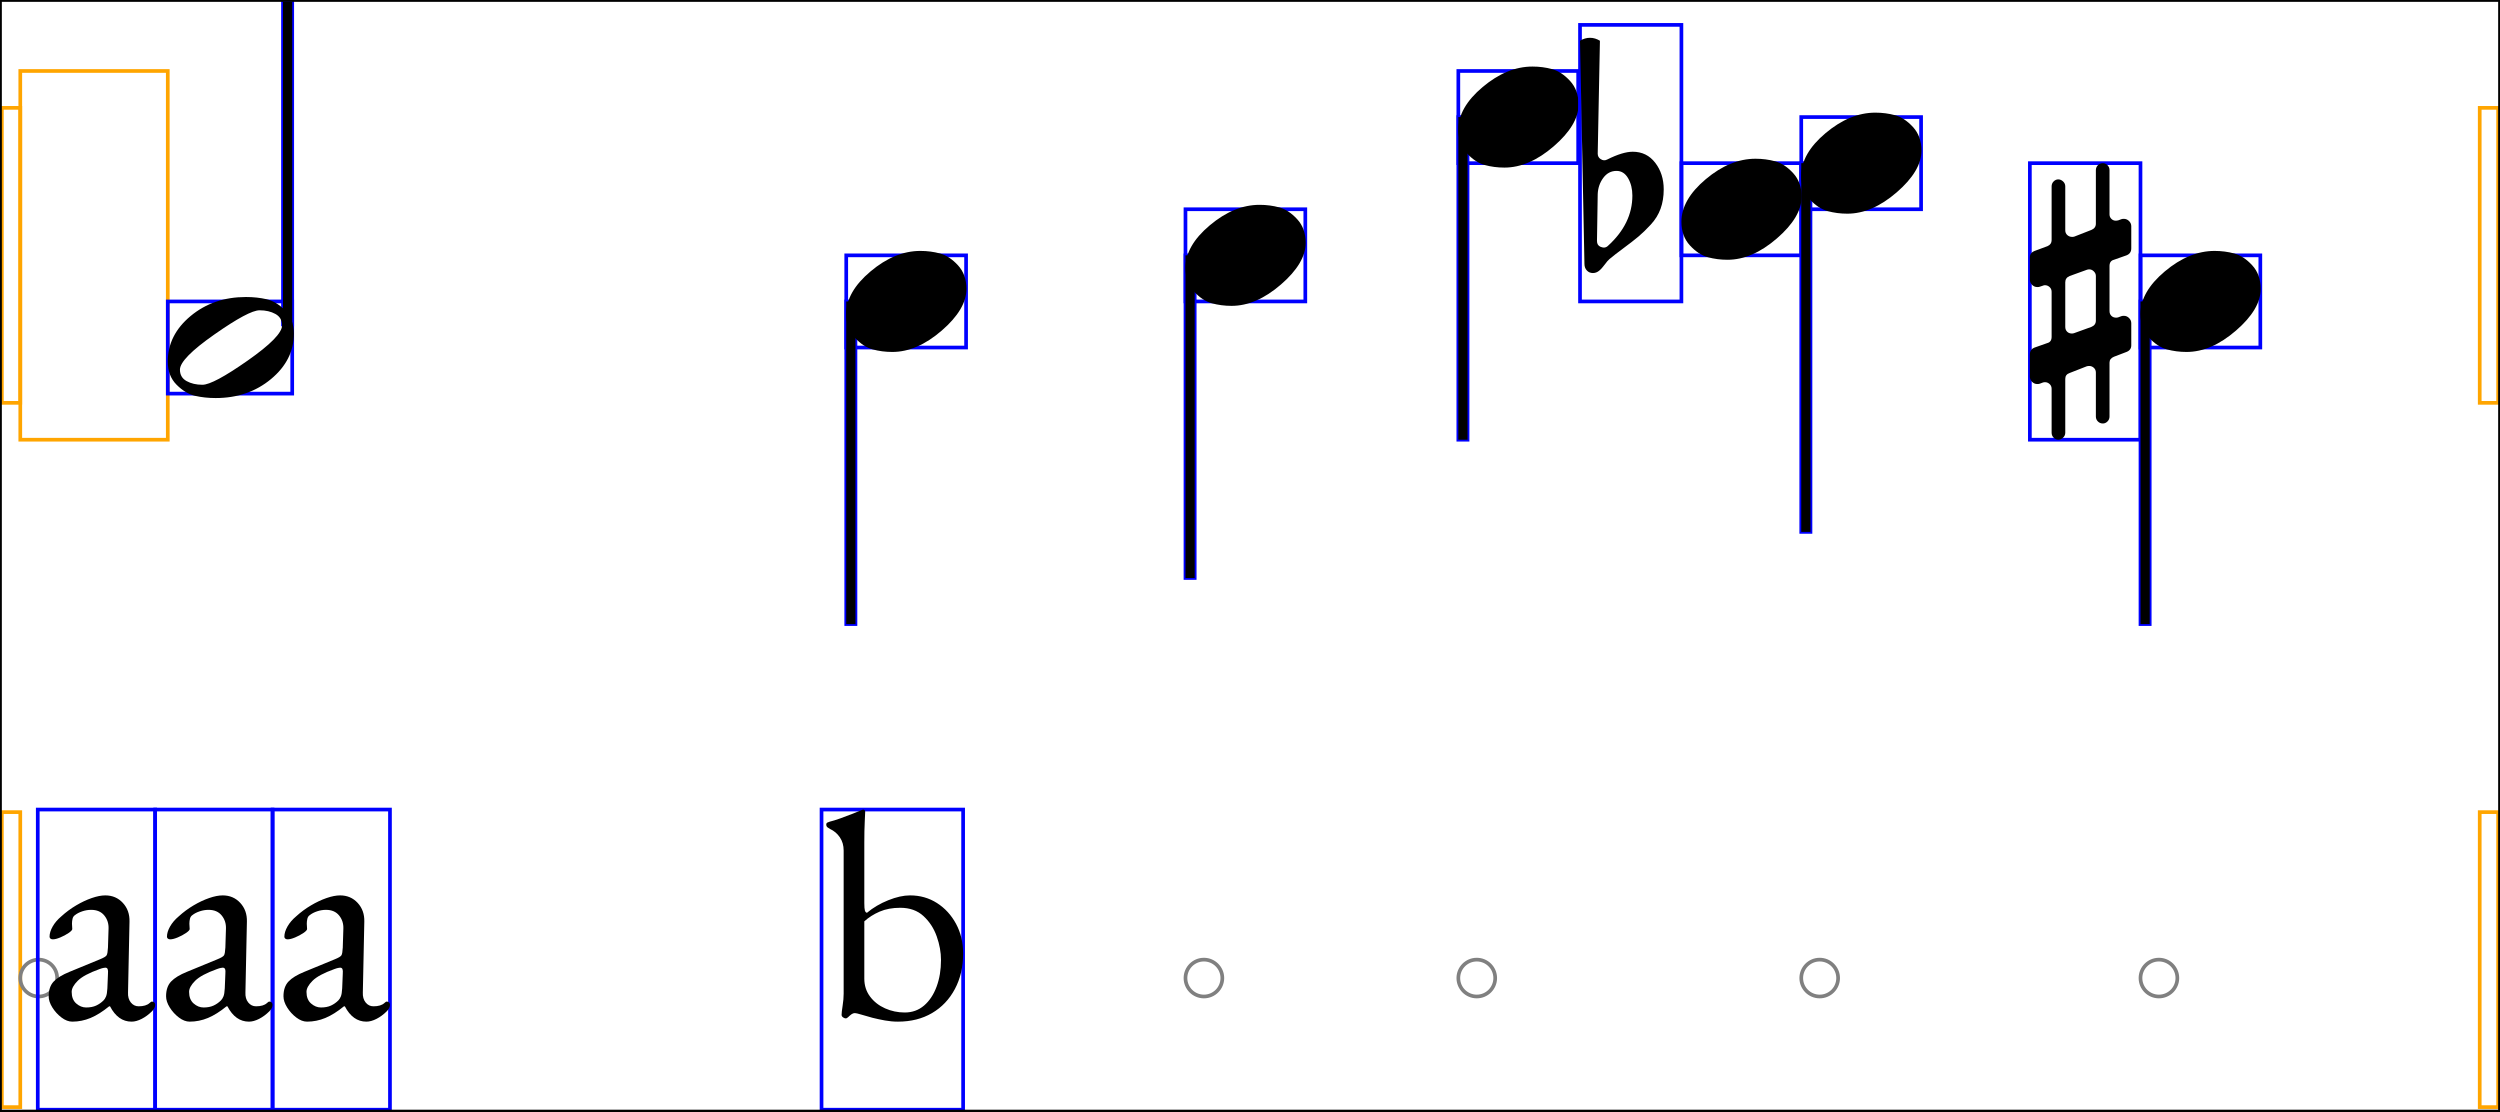
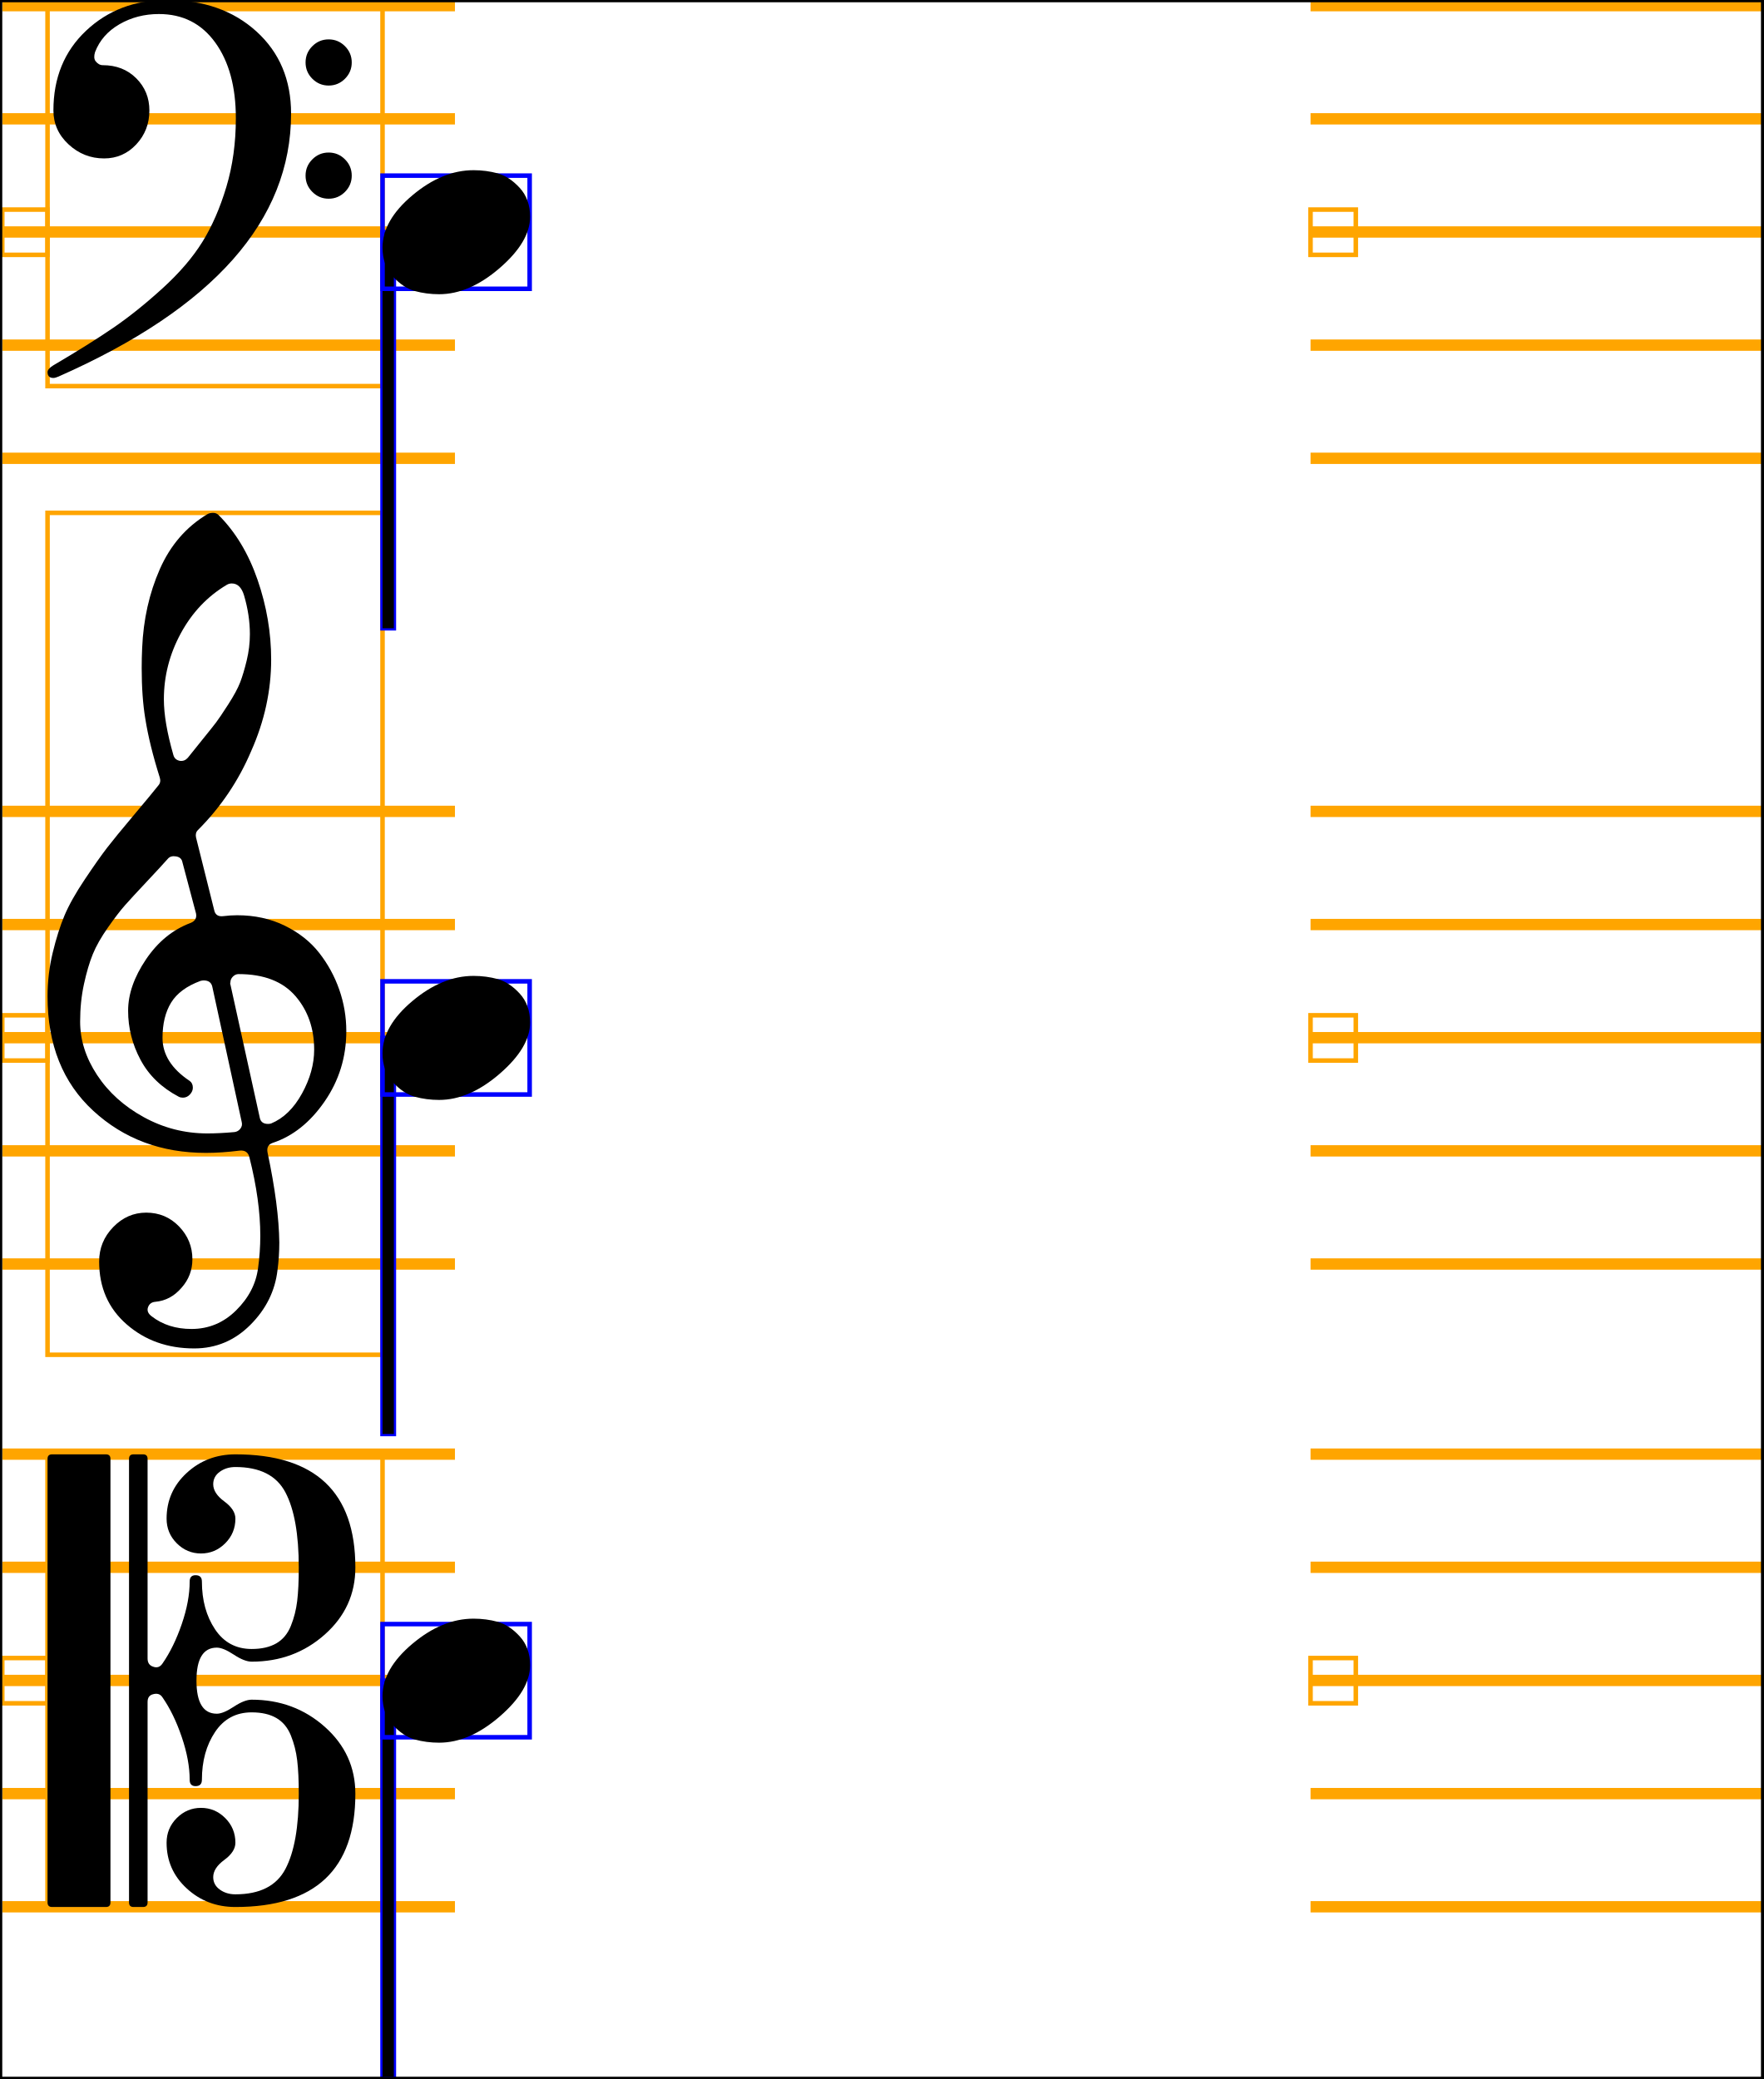
- <svg xmlns="http://www.w3.org/2000/svg" viewBox="0 0 678 301.45">
-   <rect x="0.5" y="29.25" width="5" height="80" stroke="orange" stroke-width="1" fill="none" />
-   <rect x="0.5" y="220.25" width="5" height="80" stroke="orange" stroke-width="1" fill="none" />
-   <rect x="5.5" y="19.25" width="40" height="100" stroke="orange" stroke-width="1" fill="none" />
-   <ellipse cx="10.5" cy="265.25" rx="5" ry="5" stroke="gray" stroke-width="1" fill="none" />
-   <rect x="76.75" y="0.5" width="2.5" height="87.5" stroke="blue" stroke-width="1" fill="none" />
-   <rect x="45.5" y="81.75" width="33.75" height="25" stroke="blue" stroke-width="1" fill="none" />
-   <rect x="76.75" y="0.5" width="2.5" height="87.5" fill="black" />
-   <path d="M 70.4 84.15 Q 67.5 84.15 58.15 90.7 Q 48.8 97.25 48.8 100.25 Q 48.8 102.35 50.6 103.35 Q 52.4 104.35 54.9 104.35 Q 57.8 104.35 67.15 97.8 Q 76.5 91.25 76.5 88.25 Q 76.5 86.15 74.7 85.15 Q 72.9 84.15 70.4 84.15 Z M 45.5 98.05 Q 45.5 90.85 51.7 85.7 Q 57.9 80.55 66.7 80.55 Q 69.7 80.55 72.3 81.15 Q 74.9 81.75 77.3 84.15 Q 79.7 86.55 79.7 90.45 Q 79.7 97.65 73.5 102.8 Q 67.3 107.95 58.5 107.95 Q 55.5 107.95 52.9 107.35 Q 50.3 106.75 47.9 104.35 Q 45.5 101.95 45.5 98.05 Z " fill="black" />
-   <rect x="10.24" y="219.55" width="31.84" height="81.4" stroke="blue" stroke-width="1" fill="none" />
-   <rect x="42.08" y="219.55" width="31.84" height="81.4" stroke="blue" stroke-width="1" fill="none" />
-   <rect x="73.92" y="219.55" width="31.84" height="81.4" stroke="blue" stroke-width="1" fill="none" />
-   <path d="M 19.6 277.07 Q 18.16 277.07 16.68 275.95 Q 15.2 274.83 14.2 273.23 Q 13.2 271.63 13.2 270.19 Q 13.2 267.63 14.56 266.19 Q 15.92 264.75 18.88 263.55 L 27.04 260.19 Q 28.64 259.55 28.92 259.07 Q 29.2 258.59 29.28 256.99 L 29.44 251.87 Q 29.52 249.79 28.28 248.27 Q 27.04 246.75 24.72 246.75 Q 23.52 246.75 22.32 247.15 Q 21.12 247.55 20.32 248.19 Q 19.84 248.51 19.68 249.15 Q 19.52 249.79 19.52 250.51 Q 19.52 250.83 19.56 251.23 Q 19.6 251.63 19.6 251.95 Q 19.6 252.35 18.6 253.03 Q 17.6 253.71 16.36 254.23 Q 15.12 254.75 14.32 254.75 Q 13.92 254.75 13.68 254.55 Q 13.44 254.35 13.44 254.03 Q 13.44 252.75 14.28 251.27 Q 15.12 249.79 16.64 248.51 Q 18.48 246.83 20.64 245.55 Q 22.8 244.27 24.88 243.55 Q 26.96 242.83 28.56 242.83 Q 31.44 242.83 33.32 244.87 Q 35.2 246.91 35.12 249.95 L 34.72 269.15 Q 34.64 270.83 35.48 271.87 Q 36.32 272.91 37.6 272.91 Q 39.6 272.91 40.56 272.03 Q 40.96 271.63 41.2 271.63 Q 41.6 271.63 41.84 271.87 Q 42.08 272.11 42.08 272.51 Q 42.08 273.39 41.2 274.27 Q 39.92 275.55 38.44 276.31 Q 36.96 277.07 35.68 277.07 Q 32 277.07 29.84 272.91 L 29.6 272.91 Q 26.96 275.07 24.56 276.07 Q 22.16 277.07 19.6 277.07 Z M 23.36 273.23 Q 24.96 273.23 26.08 272.71 Q 27.2 272.19 28.08 271.31 Q 28.48 270.91 28.76 270.23 Q 29.04 269.55 29.12 268.03 L 29.28 264.11 Q 29.36 263.23 29.2 262.83 Q 29.04 262.43 28.56 262.43 Q 28.4 262.43 28 262.51 Q 27.6 262.59 26.96 262.83 Q 22.72 264.35 21.08 265.99 Q 19.44 267.63 19.44 268.99 Q 19.44 271.07 20.68 272.15 Q 21.92 273.23 23.36 273.23 Z " fill="black" />
-   <path d="M 51.44 277.07 Q 50 277.07 48.52 275.95 Q 47.04 274.83 46.04 273.23 Q 45.04 271.63 45.04 270.19 Q 45.04 267.63 46.4 266.19 Q 47.76 264.75 50.72 263.55 L 58.88 260.19 Q 60.48 259.55 60.76 259.07 Q 61.04 258.59 61.12 256.99 L 61.28 251.87 Q 61.36 249.79 60.12 248.27 Q 58.88 246.75 56.56 246.75 Q 55.36 246.75 54.16 247.15 Q 52.96 247.55 52.16 248.19 Q 51.68 248.51 51.52 249.15 Q 51.36 249.79 51.36 250.51 Q 51.36 250.83 51.4 251.23 Q 51.44 251.63 51.44 251.95 Q 51.44 252.35 50.44 253.03 Q 49.44 253.71 48.2 254.23 Q 46.96 254.75 46.16 254.75 Q 45.76 254.75 45.52 254.55 Q 45.28 254.35 45.28 254.03 Q 45.28 252.75 46.12 251.27 Q 46.96 249.79 48.48 248.51 Q 50.32 246.83 52.48 245.55 Q 54.64 244.27 56.72 243.55 Q 58.8 242.83 60.4 242.83 Q 63.28 242.83 65.16 244.87 Q 67.04 246.91 66.96 249.95 L 66.56 269.15 Q 66.48 270.83 67.32 271.87 Q 68.16 272.91 69.44 272.91 Q 71.44 272.91 72.4 272.03 Q 72.8 271.63 73.04 271.63 Q 73.44 271.63 73.68 271.87 Q 73.92 272.11 73.92 272.51 Q 73.92 273.39 73.04 274.27 Q 71.76 275.55 70.28 276.31 Q 68.8 277.07 67.52 277.07 Q 63.84 277.07 61.68 272.91 L 61.44 272.91 Q 58.8 275.07 56.4 276.07 Q 54 277.07 51.44 277.07 Z M 55.2 273.23 Q 56.8 273.23 57.92 272.71 Q 59.04 272.19 59.92 271.31 Q 60.32 270.91 60.6 270.23 Q 60.88 269.55 60.96 268.03 L 61.12 264.11 Q 61.2 263.23 61.04 262.83 Q 60.88 262.43 60.4 262.43 Q 60.24 262.43 59.84 262.51 Q 59.44 262.59 58.8 262.83 Q 54.56 264.35 52.92 265.99 Q 51.28 267.63 51.28 268.99 Q 51.28 271.07 52.52 272.15 Q 53.76 273.23 55.2 273.23 Z " fill="black" />
-   <path d="M 83.28 277.07 Q 81.84 277.07 80.36 275.95 Q 78.88 274.83 77.88 273.23 Q 76.88 271.63 76.88 270.19 Q 76.88 267.63 78.24 266.19 Q 79.6 264.75 82.56 263.55 L 90.72 260.19 Q 92.32 259.55 92.6 259.07 Q 92.88 258.59 92.96 256.99 L 93.12 251.87 Q 93.2 249.79 91.96 248.27 Q 90.72 246.75 88.4 246.75 Q 87.2 246.75 86 247.15 Q 84.8 247.55 84 248.19 Q 83.52 248.51 83.36 249.15 Q 83.2 249.79 83.2 250.51 Q 83.2 250.83 83.24 251.23 Q 83.28 251.63 83.28 251.95 Q 83.28 252.35 82.28 253.03 Q 81.28 253.71 80.04 254.23 Q 78.8 254.75 78 254.75 Q 77.6 254.75 77.36 254.55 Q 77.12 254.35 77.12 254.03 Q 77.12 252.75 77.96 251.27 Q 78.8 249.79 80.32 248.51 Q 82.16 246.83 84.32 245.55 Q 86.48 244.27 88.56 243.55 Q 90.64 242.83 92.24 242.83 Q 95.12 242.83 97 244.87 Q 98.88 246.91 98.8 249.95 L 98.4 269.15 Q 98.32 270.83 99.16 271.87 Q 100 272.91 101.28 272.91 Q 103.28 272.91 104.24 272.03 Q 104.64 271.63 104.88 271.63 Q 105.28 271.63 105.52 271.87 Q 105.76 272.11 105.76 272.51 Q 105.76 273.39 104.88 274.27 Q 103.6 275.55 102.12 276.31 Q 100.64 277.07 99.36 277.07 Q 95.68 277.07 93.52 272.91 L 93.28 272.91 Q 90.64 275.07 88.24 276.07 Q 85.84 277.07 83.28 277.07 Z M 87.04 273.23 Q 88.64 273.23 89.76 272.71 Q 90.88 272.19 91.76 271.31 Q 92.16 270.91 92.44 270.23 Q 92.72 269.55 92.8 268.03 L 92.96 264.11 Q 93.04 263.23 92.88 262.83 Q 92.72 262.43 92.24 262.43 Q 92.08 262.43 91.68 262.51 Q 91.28 262.59 90.64 262.83 Q 86.4 264.35 84.76 265.99 Q 83.12 267.63 83.12 268.99 Q 83.12 271.07 84.36 272.15 Q 85.6 273.23 87.04 273.23 Z " fill="black" />
-   <rect x="229.5" y="81.75" width="2.5" height="87.5" stroke="blue" stroke-width="1" fill="none" />
-   <rect x="229.5" y="69.25" width="32.5" height="25" stroke="blue" stroke-width="1" fill="none" />
-   <rect x="229.5" y="81.75" width="2.5" height="87.5" fill="black" />
-   <path d="M 229.5 85.15 Q 229.5 79.15 236.1 73.6 Q 242.7 68.05 249.6 68.05 Q 252.4 68.05 254.95 68.75 Q 257.5 69.45 259.8 71.95 Q 262.1 74.45 262.1 78.35 Q 262.1 83.85 255.4 89.65 Q 248.7 95.45 242 95.45 Q 239.2 95.45 236.65 94.75 Q 234.1 94.05 231.8 91.55 Q 229.5 89.05 229.5 85.15 Z " fill="black" />
-   <rect x="222.8" y="219.55" width="38.4" height="81.4" stroke="blue" stroke-width="1" fill="none" />
-   <path d="M 243.52 277.07 Q 241.76 277.07 240 276.75 Q 238.24 276.43 236.64 276.03 Q 234.88 275.55 233.56 275.15 Q 232.24 274.75 231.84 274.75 Q 231.36 274.75 230.92 275.07 Q 230.48 275.39 230.08 275.79 Q 229.68 276.19 229.36 276.19 Q 229.04 276.19 228.64 275.91 Q 228.24 275.63 228.24 275.23 Q 228.24 274.51 228.52 272.75 Q 228.8 270.99 228.8 269.47 L 228.8 230.67 Q 228.8 228.59 227.76 227.07 Q 226.72 225.55 225.12 224.83 Q 224.8 224.67 224.44 224.39 Q 224.08 224.11 224.08 223.63 Q 224.08 223.23 224.4 223.07 Q 224.72 222.91 225.04 222.83 Q 226.08 222.59 227.88 221.95 Q 229.68 221.31 231.28 220.67 Q 232.88 220.03 233.44 219.79 Q 233.92 219.55 234.16 219.55 Q 234.32 219.55 234.48 219.71 Q 234.64 219.87 234.64 220.11 Q 234.64 220.43 234.52 222.79 Q 234.4 225.15 234.4 228.51 L 234.4 244.91 Q 234.4 246.43 234.56 246.95 Q 234.72 247.47 235.12 247.55 Q 237.6 245.47 240.88 244.15 Q 244.16 242.83 246.8 242.83 Q 250.88 242.83 254.12 244.91 Q 257.36 246.99 259.28 250.55 Q 261.2 254.11 261.2 258.59 Q 261.2 264.03 258.96 268.23 Q 256.72 272.43 252.76 274.75 Q 248.8 277.07 243.52 277.07 Z M 245.36 274.59 Q 248.4 274.59 250.6 272.71 Q 252.8 270.83 254 267.59 Q 255.2 264.35 255.2 260.35 Q 255.2 257.23 254.04 253.95 Q 252.88 250.67 250.44 248.43 Q 248 246.19 244.16 246.19 Q 240.96 246.19 238.56 247.23 Q 236.16 248.27 234.4 249.87 L 234.4 265.39 Q 234.4 268.19 235.96 270.27 Q 237.52 272.35 240.04 273.47 Q 242.56 274.59 245.36 274.59 Z " fill="black" />
-   <rect x="321.5" y="69.25" width="2.5" height="87.5" stroke="blue" stroke-width="1" fill="none" />
-   <rect x="321.5" y="56.75" width="32.5" height="25" stroke="blue" stroke-width="1" fill="none" />
-   <rect x="321.5" y="69.25" width="2.5" height="87.5" fill="black" />
-   <path d="M 321.5 72.65 Q 321.5 66.65 328.1 61.1 Q 334.7 55.55 341.6 55.55 Q 344.4 55.55 346.95 56.25 Q 349.5 56.95 351.8 59.45 Q 354.1 61.95 354.1 65.85 Q 354.1 71.35 347.4 77.15 Q 340.7 82.95 334 82.95 Q 331.2 82.95 328.65 82.25 Q 326.1 81.55 323.8 79.05 Q 321.5 76.55 321.5 72.65 Z " fill="black" />
-   <ellipse cx="326.5" cy="265.25" rx="5" ry="5" stroke="gray" stroke-width="1" fill="none" />
-   <rect x="395.5" y="31.75" width="2.5" height="87.5" stroke="blue" stroke-width="1" fill="none" />
-   <rect x="395.5" y="19.25" width="32.5" height="25" stroke="blue" stroke-width="1" fill="none" />
-   <rect x="395.5" y="31.75" width="2.5" height="87.5" fill="black" />
-   <path d="M 395.5 35.15 Q 395.5 29.15 402.1 23.6 Q 408.7 18.05 415.6 18.05 Q 418.4 18.05 420.95 18.75 Q 423.5 19.45 425.8 21.95 Q 428.1 24.45 428.1 28.35 Q 428.1 33.85 421.4 39.65 Q 414.7 45.45 408 45.45 Q 405.2 45.45 402.65 44.75 Q 400.1 44.05 397.8 41.55 Q 395.5 39.05 395.5 35.15 Z " fill="black" />
-   <ellipse cx="400.5" cy="265.25" rx="5" ry="5" stroke="gray" stroke-width="1" fill="none" />
-   <rect x="488.5" y="44.25" width="2.5" height="100" stroke="blue" stroke-width="1" fill="none" />
-   <rect x="488.5" y="31.75" width="32.5" height="25" stroke="blue" stroke-width="1" fill="none" />
-   <rect x="456" y="44.25" width="32.5" height="25" stroke="blue" stroke-width="1" fill="none" />
-   <rect x="428.5" y="6.75" width="27.5" height="75" stroke="blue" stroke-width="1" fill="none" />
-   <rect x="488.5" y="44.25" width="2.5" height="100" fill="black" />
-   <path d="M 488.5 47.65 Q 488.5 41.65 495.1 36.1 Q 501.7 30.55 508.6 30.55 Q 511.4 30.55 513.95 31.25 Q 516.5 31.95 518.8 34.45 Q 521.1 36.95 521.1 40.85 Q 521.1 46.35 514.4 52.15 Q 507.7 57.95 501 57.95 Q 498.2 57.95 495.65 57.25 Q 493.1 56.55 490.8 54.05 Q 488.5 51.55 488.5 47.65 Z " fill="black" />
-   <path d="M 456 60.15 Q 456 54.15 462.6 48.6 Q 469.2 43.05 476.1 43.05 Q 478.9 43.05 481.45 43.75 Q 484 44.45 486.3 46.95 Q 488.6 49.45 488.6 53.35 Q 488.6 58.85 481.9 64.65 Q 475.2 70.45 468.5 70.45 Q 465.7 70.45 463.15 69.75 Q 460.6 69.05 458.3 66.55 Q 456 64.05 456 60.15 Z " fill="black" />
-   <path d="M 433.1 65.35 Q 433.1 66.55 434.1 66.95 Q 435.3 67.45 436.1 66.65 Q 442.7 60.65 442.7 53.05 Q 442.7 50.35 441.55 48.35 Q 440.4 46.35 438.4 46.35 Q 436.2 46.35 434.8 48.25 Q 433.4 50.15 433.3 52.65 L 433.1 65.35 Z M 435.9 43.25 Q 440.1 41.15 442.8 41.15 Q 446.6 41.15 448.9 44.15 Q 451.2 47.15 451.2 51.35 Q 451.2 54.25 450.35 56.6 Q 449.5 58.95 447.7 60.9 Q 445.9 62.85 444.35 64.15 Q 442.8 65.45 440.3 67.3 Q 437.8 69.15 436.5 70.25 Q 436 70.65 435.2 71.75 Q 434.4 72.85 433.65 73.45 Q 432.9 74.05 432 74.05 Q 431 74.05 430.35 73.35 Q 429.7 72.65 429.7 71.55 L 428.5 11.05 Q 429.8 10.25 431.2 10.25 Q 432.6 10.25 433.9 11.05 L 433.3 41.65 Q 433.3 42.65 434.1 43.15 Q 435 43.75 435.9 43.25 Z " fill="black" />
-   <ellipse cx="493.5" cy="265.25" rx="5" ry="5" stroke="gray" stroke-width="1" fill="none" />
-   <rect x="580.5" y="81.75" width="2.5" height="87.5" stroke="blue" stroke-width="1" fill="none" />
-   <rect x="580.5" y="69.25" width="32.5" height="25" stroke="blue" stroke-width="1" fill="none" />
-   <rect x="550.5" y="44.25" width="30" height="75" stroke="blue" stroke-width="1" fill="none" />
-   <rect x="580.5" y="81.75" width="2.5" height="87.5" fill="black" />
-   <path d="M 580.5 85.15 Q 580.5 79.15 587.1 73.6 Q 593.7 68.05 600.6 68.05 Q 603.4 68.05 605.95 68.75 Q 608.5 69.45 610.8 71.95 Q 613.1 74.45 613.1 78.35 Q 613.1 83.85 606.4 89.65 Q 599.7 95.45 593 95.45 Q 590.2 95.45 587.65 94.75 Q 585.1 94.05 582.8 91.55 Q 580.5 89.05 580.5 85.15 Z " fill="black" />
-   <path d="M 572.1 72.15 L 572.1 84.35 Q 572.1 85.15 572.6 85.65 Q 573.1 86.15 573.9 86.15 Q 574.2 86.15 574.5 86.05 L 575.3 85.75 Q 575.6 85.65 576 85.65 Q 576.8 85.65 577.4 86.25 Q 578 86.85 578 87.65 L 578 93.65 Q 578 94.95 576.7 95.45 L 573.3 96.75 Q 572.1 97.25 572.1 98.35 L 572.1 112.95 Q 572.1 113.75 571.55 114.3 Q 571 114.85 570.3 114.85 Q 569.5 114.85 568.95 114.3 Q 568.4 113.75 568.4 112.95 L 568.4 101.05 Q 568.4 100.25 567.85 99.75 Q 567.3 99.25 566.6 99.25 Q 566.2 99.25 565.9 99.35 L 561.3 101.15 Q 560.1 101.55 560.1 102.75 L 560.1 117.35 Q 560.1 118.15 559.5 118.7 Q 558.9 119.25 558.2 119.25 Q 557.5 119.25 556.95 118.7 Q 556.4 118.15 556.4 117.35 L 556.4 105.45 Q 556.4 104.65 555.85 104.15 Q 555.3 103.65 554.6 103.65 Q 554.3 103.65 554 103.75 L 553.2 104.05 Q 553 104.15 552.5 104.15 Q 551.7 104.15 551.1 103.55 Q 550.5 102.95 550.5 102.15 L 550.5 96.15 Q 550.5 94.75 551.8 94.25 L 555.2 93.05 Q 556.4 92.75 556.4 91.35 L 556.4 79.15 Q 556.4 78.35 555.85 77.85 Q 555.3 77.35 554.6 77.35 Q 554.3 77.35 554.1 77.45 L 553.2 77.75 Q 553 77.85 552.5 77.85 Q 551.7 77.85 551.1 77.25 Q 550.5 76.65 550.5 75.85 L 550.5 69.85 Q 550.5 68.55 551.8 68.05 L 555.3 66.75 Q 556.4 66.25 556.4 65.15 L 556.4 50.55 Q 556.4 49.75 556.95 49.2 Q 557.5 48.65 558.2 48.65 Q 558.9 48.65 559.5 49.2 Q 560.1 49.75 560.1 50.55 L 560.1 62.45 Q 560.1 63.25 560.65 63.75 Q 561.2 64.25 562 64.25 Q 562.3 64.25 562.6 64.15 L 567.2 62.35 Q 568.4 61.85 568.4 60.65 L 568.4 46.15 Q 568.4 45.35 568.95 44.8 Q 569.5 44.25 570.3 44.25 Q 571 44.25 571.55 44.8 Q 572.1 45.35 572.1 46.15 L 572.1 58.15 Q 572.1 58.85 572.6 59.35 Q 573.1 59.85 573.8 59.85 Q 574.1 59.85 574.5 59.75 L 575.3 59.45 Q 575.5 59.35 576 59.35 Q 576.8 59.35 577.4 59.95 Q 578 60.55 578 61.35 L 578 67.35 Q 578 68.75 576.7 69.25 L 573.3 70.45 Q 572.1 70.75 572.1 72.15 Z M 568.4 86.95 L 568.4 74.85 Q 568.4 74.15 567.85 73.6 Q 567.3 73.05 566.6 73.05 Q 566.3 73.05 566 73.15 L 561.3 74.85 Q 560.1 75.35 560.1 76.55 L 560.1 88.65 Q 560.1 89.45 560.6 89.95 Q 561.1 90.45 561.9 90.45 Q 562.2 90.45 562.5 90.35 L 567.2 88.65 Q 568.4 88.15 568.4 86.95 Z " fill="black" />
-   <ellipse cx="585.5" cy="265.25" rx="5" ry="5" stroke="gray" stroke-width="1" fill="none" />
-   <rect x="672.5" y="29.25" width="5" height="80" stroke="orange" stroke-width="1" fill="none" />
-   <rect x="672.5" y="220.25" width="5" height="80" stroke="orange" stroke-width="1" fill="none" />
-   <rect x="0" y="0" width="678" height="301.45" stroke="black" stroke-width="1" fill="none" />
+ <svg xmlns="http://www.w3.org/2000/svg" viewBox="0 0 389.5 459.3">
+   <rect x="0.5" y="46.3" width="10" height="10" stroke="orange" stroke-width="1" fill="none" />
+   <path d="M 0.5 102.5 L 0.5 100 L 100.5 100 L 100.5 102.5 L 0.5 102.5 Z M 0.5 77.5 L 0.5 75 L 100.5 75 L 100.5 77.5 L 0.5 77.5 Z M 0.5 52.5 L 0.5 50 L 100.5 50 L 100.5 52.5 L 0.5 52.5 Z M 0.5 27.5 L 0.5 25 L 100.5 25 L 100.5 27.5 L 0.5 27.5 Z M 0.5 2.5 L 0.5 0 L 100.5 0 L 100.5 2.5 L 0.5 2.5 Z " fill="orange" />
+   <rect x="0.5" y="224.3" width="10" height="10" stroke="orange" stroke-width="1" fill="none" />
+   <path d="M 0.5 280.5 L 0.5 278 L 100.5 278 L 100.5 280.5 L 0.5 280.5 Z M 0.5 255.5 L 0.5 253 L 100.5 253 L 100.5 255.5 L 0.5 255.5 Z M 0.5 230.5 L 0.5 228 L 100.5 228 L 100.5 230.5 L 0.5 230.5 Z M 0.5 205.5 L 0.5 203 L 100.5 203 L 100.5 205.5 L 0.5 205.5 Z M 0.5 180.5 L 0.5 178 L 100.5 178 L 100.5 180.5 L 0.5 180.5 Z " fill="orange" />
+   <rect x="0.5" y="366.3" width="10" height="10" stroke="orange" stroke-width="1" fill="none" />
+   <path d="M 0.5 422.5 L 0.5 420 L 100.5 420 L 100.5 422.5 L 0.5 422.5 Z M 0.5 397.5 L 0.5 395 L 100.5 395 L 100.5 397.5 L 0.5 397.5 Z M 0.5 372.5 L 0.5 370 L 100.5 370 L 100.5 372.5 L 0.5 372.5 Z M 0.5 347.5 L 0.5 345 L 100.5 345 L 100.5 347.5 L 0.5 347.5 Z M 0.5 322.5 L 0.5 320 L 100.5 320 L 100.5 322.5 L 0.5 322.5 Z " fill="orange" />
+   <rect x="10.5" y="1.3" width="74" height="84" stroke="orange" stroke-width="1" fill="none" />
+   <path d="M 67.5 38.8 Q 67.5 36.7 69 35.2 Q 70.5 33.7 72.6 33.7 Q 74.7 33.7 76.2 35.2 Q 77.7 36.7 77.7 38.8 Q 77.7 40.9 76.2 42.4 Q 74.7 43.9 72.6 43.9 Q 70.5 43.9 69 42.4 Q 67.5 40.9 67.5 38.8 Z M 67.5 13.8 Q 67.5 11.7 69 10.2 Q 70.5 8.7 72.6 8.7 Q 74.7 8.7 76.2 10.2 Q 77.7 11.7 77.7 13.8 Q 77.7 15.9 76.2 17.4 Q 74.7 18.9 72.6 18.9 Q 70.5 18.9 69 17.4 Q 67.5 15.9 67.5 13.8 Z M 22.7 14.4 Q 27.2 14.4 30.1 17.3 Q 33 20.2 33 24.4 Q 33 28.8 30.1 31.9 Q 27.2 35 23 35 Q 18.5 35 15.15 31.9 Q 11.8 28.8 11.8 24.4 Q 11.8 13.6 19 6.8 Q 26.2 0 36.9 0 Q 49 0 56.65 6.95 Q 64.3 13.9 64.3 25.1 Q 64.3 60.5 12.9 83.2 Q 12.2 83.5 11.8 83.5 Q 10.5 83.5 10.5 82.2 Q 10.5 81.5 11.8 80.7 Q 19.8 76 25.05 72.4 Q 30.3 68.8 35.9 63.7 Q 41.5 58.6 44.7 53.45 Q 47.9 48.3 50 41.3 Q 52.1 34.3 52.1 26.1 Q 52.1 15.7 47.55 9.4 Q 43 3.1 35.1 3.1 Q 30.3 3.1 26.4 5.35 Q 22.5 7.6 21 11.5 Q 20.6 12.8 21.1 13.5 Q 21.8 14.4 22.7 14.4 Z " fill="black" />
+   <rect x="10.5" y="113.3" width="74" height="186" stroke="orange" stroke-width="1" fill="none" />
+   <path d="M 35.3 171.8 Q 33 164.5 32.1 158.8 Q 31.3 154 31.3 147.6 Q 31.3 145.4 31.4 143.2 Q 31.8 133.7 35.3 125.75 Q 38.8 117.8 45.8 113.6 Q 46.3 113.3 47.1 113.3 Q 47.8 113.3 48.3 113.8 Q 53.9 119.4 56.9 128.1 Q 59.9 136.8 59.9 145.7 Q 59.9 156 55.5 165.9 Q 51.3 175.8 43.7 183.4 Q 43.1 184 43.3 185 L 47.3 201 Q 47.6 202.6 49.3 202.4 Q 50.9 202.2 52.4 202.2 Q 58.2 202.2 62.9 204.5 Q 67.6 206.8 70.5 210.5 Q 73.4 214.2 74.95 218.65 Q 76.5 223.1 76.5 227.8 Q 76.5 236.4 71.7 243.35 Q 66.9 250.3 60.2 252.5 Q 58.8 253 59.1 254.6 Q 61.6 266.4 61.7 274.5 Q 61.7 277.6 61.3 280.6 Q 60.5 287.5 55.3 292.7 Q 50.1 297.9 42.9 297.9 Q 34.1 297.9 28 292.6 Q 21.9 287.3 21.9 278.7 Q 21.9 274.3 25 271.1 Q 28.1 267.9 32.3 267.9 Q 36.6 267.9 39.55 270.95 Q 42.5 274 42.5 278.2 Q 42.5 281.8 40.1 284.5 Q 37.7 287.3 34.3 287.6 Q 33.1 287.7 32.7 288.8 Q 32.3 289.9 33.5 290.8 Q 37.1 293.6 42.3 293.6 Q 48 293.6 52.15 289.5 Q 56.3 285.4 57 280.2 Q 57.5 276.6 57.5 273 Q 57.5 265.2 55.1 255.7 Q 54.7 254 52.9 254.2 Q 48.9 254.7 45.5 254.7 Q 30.7 254.7 20.6 245.4 Q 10.5 236.1 10.5 220.1 Q 10.5 215.2 11.65 210.45 Q 12.8 205.7 14.25 202.25 Q 15.7 198.8 18.75 194.25 Q 21.8 189.7 23.65 187.3 Q 25.5 184.9 29.5 180.15 Q 33.5 175.4 35 173.5 Q 35.6 172.8 35.3 171.8 Z M 50.9 217.5 L 57.4 247 Q 57.7 248.3 59.2 248.3 Q 59.6 248.3 59.9 248.2 Q 64 246.5 66.7 241.6 Q 69.4 236.7 69.4 231.9 Q 69.4 224.9 65.3 220.1 Q 61.1 215.2 52.7 215.2 Q 52 215.2 51.45 215.75 Q 50.9 216.3 50.9 217 Q 50.8 217.3 50.9 217.5 Z M 37.1 189.7 Q 35.5 191.5 32.35 194.85 Q 29.2 198.2 27.65 199.95 Q 26.1 201.7 23.85 204.9 Q 21.6 208.1 20.5 210.8 Q 19.4 213.5 18.55 217.4 Q 17.7 221.3 17.7 225.7 Q 17.7 231.8 21.45 237.5 Q 25.2 243.2 31.75 246.8 Q 38.3 250.4 45.8 250.4 Q 48.5 250.4 51.8 250.1 Q 52.6 250 53.1 249.35 Q 53.6 248.7 53.4 247.9 L 46.9 218 Q 46.6 216.6 45 216.6 Q 44.7 216.6 44.3 216.7 Q 39.7 218.4 37.8 221.5 Q 35.9 224.6 35.9 229.3 Q 35.9 234.8 41.9 238.8 Q 42.6 239.3 42.6 240.3 Q 42.6 241.1 41.95 241.8 Q 41.3 242.5 40.4 242.5 Q 39.9 242.5 39.5 242.3 Q 33.8 239.3 31.05 234.15 Q 28.3 229 28.3 223.3 Q 28.3 217.8 32.25 211.95 Q 36.2 206.1 42.1 203.9 Q 43.6 203.3 43.3 201.8 L 40.3 190.5 Q 40.1 189.4 38.9 189.2 Q 37.7 189 37.1 189.7 Z M 53.9 131.5 Q 53.1 128.9 51.2 128.9 Q 50.6 128.9 50.1 129.2 Q 43.7 133 39.95 139.9 Q 36.2 146.8 36.2 154.5 Q 36.2 159.5 38.3 166.8 Q 38.6 167.9 39.8 168.1 Q 40.8 168.2 41.5 167.4 Q 41.8 167 44.35 163.85 Q 46.9 160.7 47.7 159.65 Q 48.5 158.6 50.4 155.65 Q 52.3 152.7 53.05 150.75 Q 53.8 148.8 54.5 145.9 Q 55.2 143 55.2 140.1 Q 55.2 135.9 53.9 131.5 Z " fill="black" />
+   <rect x="10.5" y="321.3" width="74" height="100" stroke="orange" stroke-width="1" fill="none" />
+   <path d="M 43.4 371.3 Q 43.4 378.6 47.9 378.6 Q 49.3 378.6 51.65 377.05 Q 54 375.5 55.6 375.5 Q 65 375.5 71.75 381.5 Q 78.5 387.5 78.5 396.3 Q 78.5 421.3 52 421.3 Q 45.7 421.3 41.25 417.2 Q 36.8 413.1 36.8 407.1 Q 36.8 403.9 39.05 401.65 Q 41.3 399.4 44.4 399.4 Q 47.5 399.4 49.75 401.65 Q 52 403.9 52 407.1 Q 52 409.1 49.55 410.9 Q 47.1 412.7 47.1 414.7 Q 47.1 416.4 48.55 417.45 Q 50 418.5 52 418.5 Q 60.1 418.5 63.05 412.9 Q 66 407.3 66 396.3 Q 66 391.8 65.65 388.9 Q 65.3 386 64.25 383.4 Q 63.2 380.8 61.05 379.55 Q 58.9 378.3 55.6 378.3 Q 50.4 378.3 47.5 382.65 Q 44.6 387 44.6 393.2 Q 44.6 394.6 43.2 394.6 Q 41.9 394.6 41.9 393.2 Q 41.9 388.9 40.15 383.75 Q 38.4 378.6 35.9 375 Q 35.2 373.9 33.8 374.3 Q 32.6 374.6 32.6 376 L 32.6 420.3 Q 32.6 421.3 31.6 421.3 L 29.5 421.3 Q 28.5 421.3 28.5 420.3 L 28.5 322.3 Q 28.5 321.3 29.5 321.3 L 31.6 321.3 Q 32.6 321.3 32.6 322.3 L 32.6 366.4 Q 32.6 367.8 33.8 368.2 Q 35.1 368.7 35.9 367.5 Q 38.4 363.9 40.15 358.8 Q 41.9 353.7 41.9 349.4 Q 41.9 348 43.2 348 Q 44.6 348 44.6 349.4 Q 44.6 355.6 47.5 359.95 Q 50.4 364.3 55.6 364.3 Q 58.9 364.3 61.05 363.05 Q 63.2 361.8 64.25 359.2 Q 65.3 356.6 65.65 353.7 Q 66 350.8 66 346.3 Q 66 335.3 63.05 329.7 Q 60.1 324.1 52 324.1 Q 50 324.1 48.55 325.15 Q 47.1 326.2 47.1 327.9 Q 47.1 329.9 49.55 331.7 Q 52 333.5 52 335.5 Q 52 338.7 49.75 340.95 Q 47.5 343.2 44.4 343.2 Q 41.3 343.2 39.05 340.95 Q 36.8 338.7 36.8 335.5 Q 36.8 329.5 41.25 325.4 Q 45.7 321.3 52 321.3 Q 78.5 321.3 78.5 346.3 Q 78.5 355.1 71.75 361.1 Q 65 367.1 55.6 367.1 Q 54 367.1 51.65 365.55 Q 49.3 364 47.9 364 Q 43.4 364 43.4 371.3 Z M 23.4 421.3 L 11.5 421.3 Q 10.5 421.3 10.5 420.3 L 10.5 322.3 Q 10.5 321.3 11.5 321.3 L 23.4 321.3 Q 24.4 321.3 24.4 322.3 L 24.4 420.3 Q 24.4 421.3 23.4 421.3 Z " fill="black" />
+   <rect x="84.5" y="51.3" width="2.5" height="87.5" stroke="blue" stroke-width="1" fill="none" />
+   <rect x="84.5" y="51.3" width="2.5" height="87.5" fill="black" />
+   <rect x="84.5" y="38.8" width="32.5" height="25" stroke="blue" stroke-width="1" fill="none" />
+   <path d="M 84.5 54.7 Q 84.5 48.7 91.1 43.15 Q 97.7 37.6 104.6 37.6 Q 107.4 37.6 109.95 38.3 Q 112.5 39 114.8 41.5 Q 117.1 44 117.1 47.9 Q 117.1 53.4 110.4 59.2 Q 103.7 65 97 65 Q 94.2 65 91.65 64.3 Q 89.1 63.6 86.8 61.1 Q 84.5 58.6 84.5 54.7 Z " fill="black" />
+   <rect x="84.5" y="229.3" width="2.5" height="87.5" stroke="blue" stroke-width="1" fill="none" />
+   <rect x="84.5" y="229.3" width="2.5" height="87.5" fill="black" />
+   <rect x="84.5" y="216.8" width="32.5" height="25" stroke="blue" stroke-width="1" fill="none" />
+   <path d="M 84.5 232.7 Q 84.5 226.7 91.1 221.15 Q 97.7 215.6 104.6 215.6 Q 107.4 215.6 109.95 216.3 Q 112.5 217 114.8 219.5 Q 117.1 222 117.1 225.9 Q 117.1 231.4 110.4 237.2 Q 103.7 243 97 243 Q 94.2 243 91.65 242.3 Q 89.1 241.6 86.8 239.1 Q 84.5 236.6 84.5 232.7 Z " fill="black" />
+   <rect x="84.5" y="371.3" width="2.5" height="87.5" stroke="blue" stroke-width="1" fill="none" />
+   <rect x="84.5" y="371.3" width="2.5" height="87.5" fill="black" />
+   <rect x="84.5" y="358.8" width="32.5" height="25" stroke="blue" stroke-width="1" fill="none" />
+   <path d="M 84.5 374.7 Q 84.5 368.7 91.1 363.15 Q 97.7 357.6 104.6 357.6 Q 107.4 357.6 109.95 358.3 Q 112.5 359 114.8 361.5 Q 117.1 364 117.1 367.9 Q 117.1 373.4 110.4 379.2 Q 103.7 385 97 385 Q 94.2 385 91.65 384.3 Q 89.1 383.6 86.8 381.1 Q 84.5 378.6 84.5 374.7 Z " fill="black" />
+   <rect x="289.5" y="46.3" width="10" height="10" stroke="orange" stroke-width="1" fill="none" />
+   <path d="M 289.5 102.5 L 289.5 100 L 389.5 100 L 389.5 102.5 L 289.5 102.5 Z M 289.5 77.5 L 289.5 75 L 389.5 75 L 389.5 77.5 L 289.5 77.5 Z M 289.5 52.5 L 289.5 50 L 389.5 50 L 389.5 52.5 L 289.5 52.5 Z M 289.5 27.5 L 289.5 25 L 389.5 25 L 389.5 27.5 L 289.5 27.5 Z M 289.5 2.5 L 289.5 0 L 389.5 0 L 389.5 2.5 L 289.5 2.5 Z " fill="orange" />
+   <rect x="289.5" y="224.3" width="10" height="10" stroke="orange" stroke-width="1" fill="none" />
+   <path d="M 289.5 280.5 L 289.5 278 L 389.5 278 L 389.5 280.5 L 289.5 280.5 Z M 289.5 255.5 L 289.5 253 L 389.5 253 L 389.5 255.5 L 289.5 255.5 Z M 289.5 230.5 L 289.5 228 L 389.5 228 L 389.5 230.5 L 289.5 230.5 Z M 289.5 205.5 L 289.5 203 L 389.5 203 L 389.5 205.5 L 289.5 205.5 Z M 289.5 180.5 L 289.5 178 L 389.5 178 L 389.5 180.5 L 289.5 180.5 Z " fill="orange" />
+   <rect x="289.5" y="366.3" width="10" height="10" stroke="orange" stroke-width="1" fill="none" />
+   <path d="M 289.5 422.5 L 289.5 420 L 389.5 420 L 389.5 422.5 L 289.5 422.5 Z M 289.5 397.5 L 289.5 395 L 389.5 395 L 389.5 397.5 L 289.5 397.5 Z M 289.5 372.5 L 289.5 370 L 389.5 370 L 389.5 372.5 L 289.5 372.5 Z M 289.5 347.5 L 289.5 345 L 389.5 345 L 389.5 347.5 L 289.5 347.5 Z M 289.5 322.5 L 289.5 320 L 389.5 320 L 389.5 322.5 L 289.5 322.5 Z " fill="orange" />
+   <rect x="0" y="0" width="389.5" height="459.3" stroke="black" stroke-width="1" fill="none" />
</svg>
